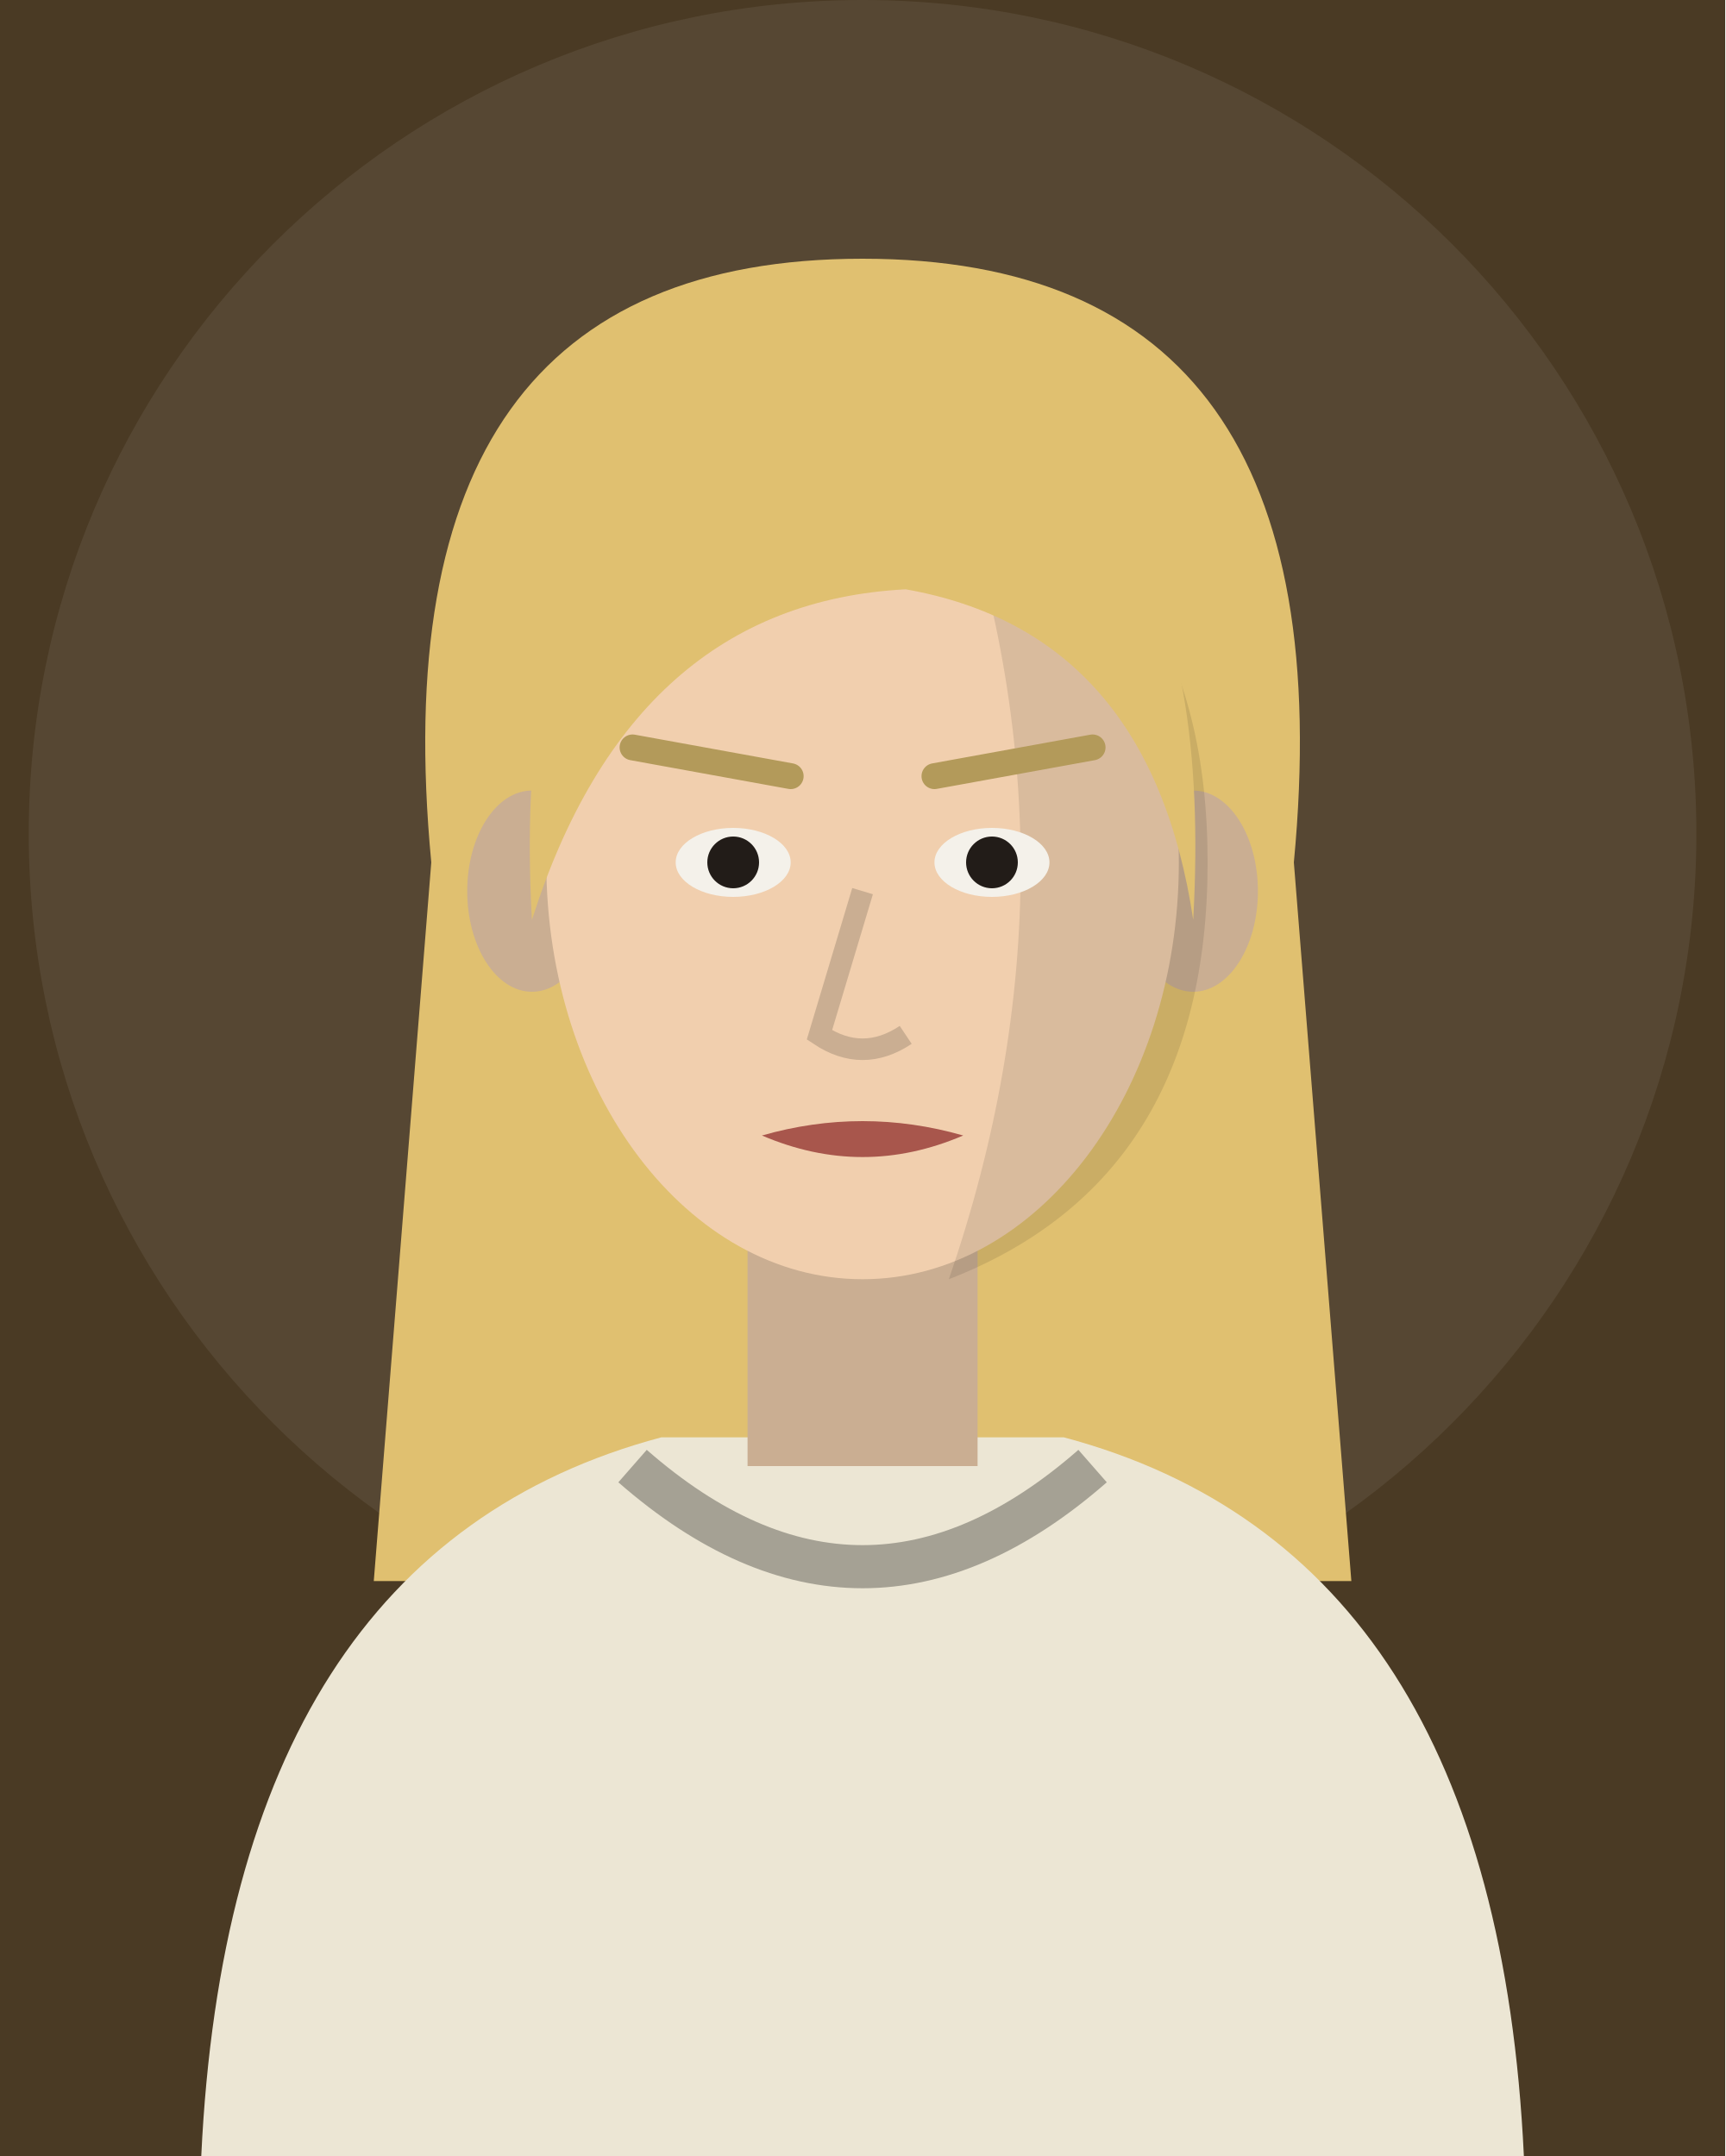
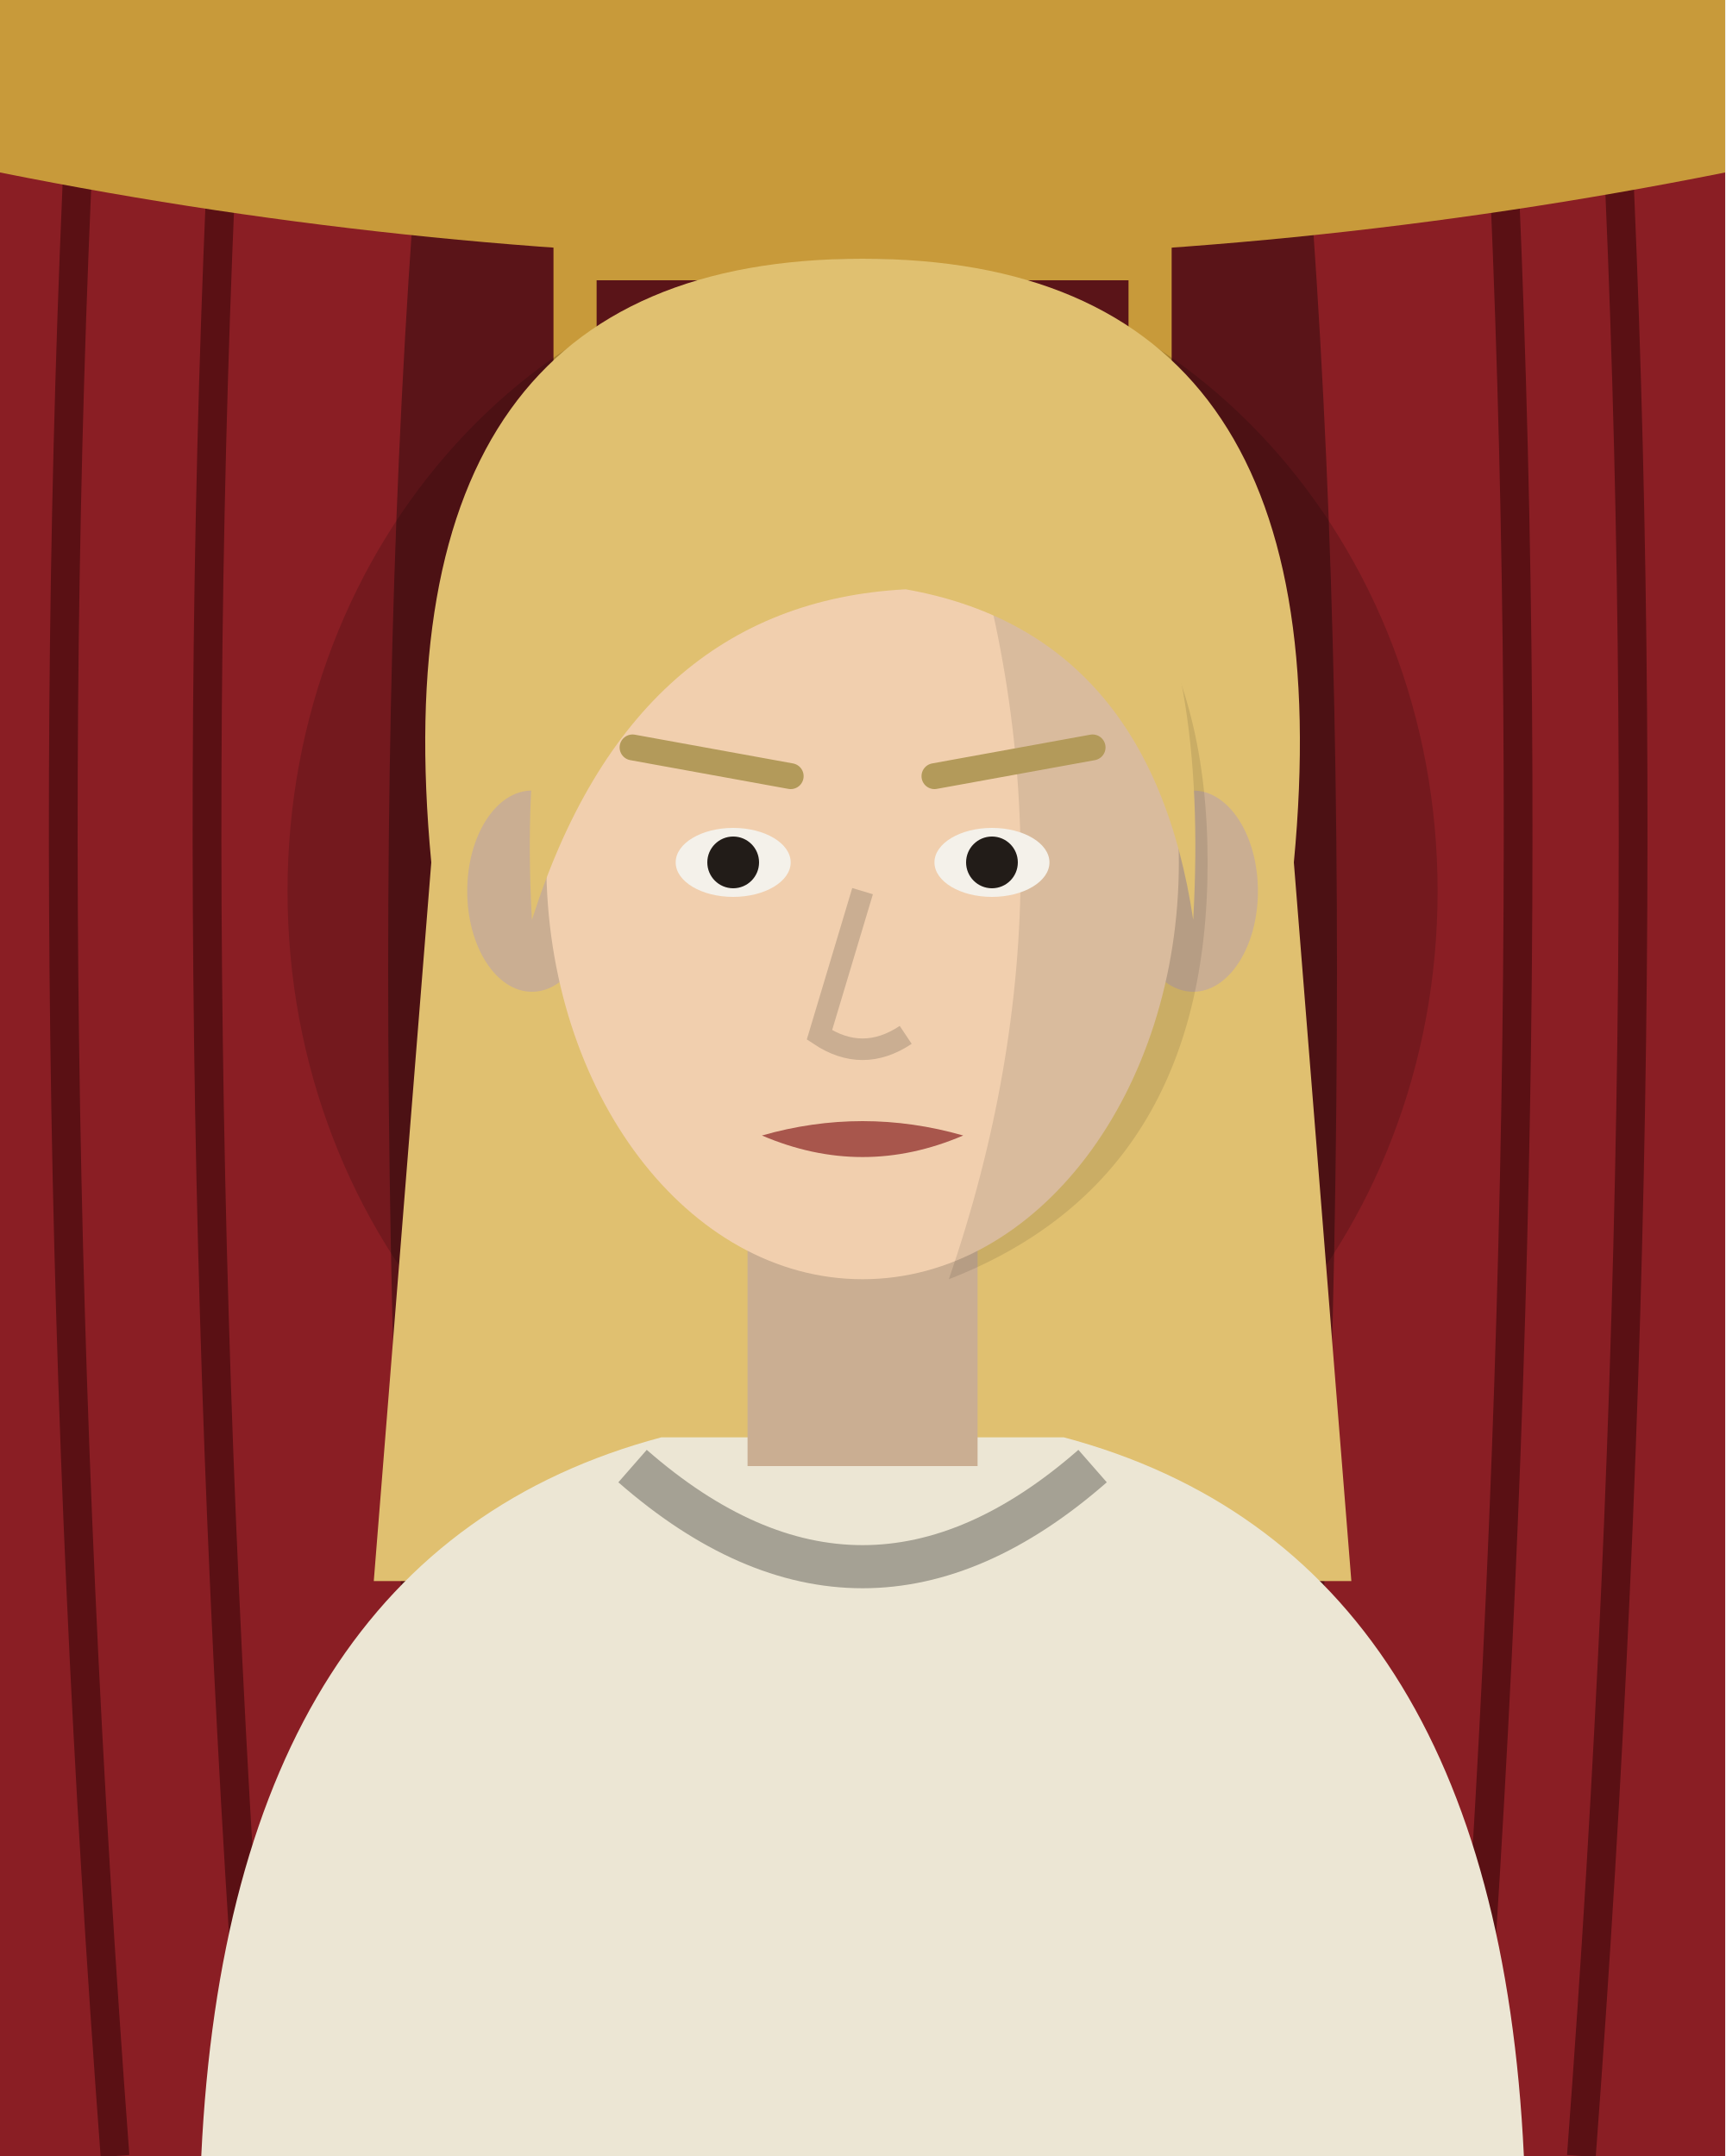
<svg xmlns="http://www.w3.org/2000/svg" viewBox="0 0 120 150" role="img" aria-label="Infanta Margarita Teresa">
  <style>.fx{transform-box:fill-box;transform-origin:center}.tw{animation:tw 3s ease-in-out infinite}.pu{animation:pu 4s ease-in-out infinite}@keyframes tw{50%{opacity:.25}}@keyframes pu{50%{opacity:.55}}@keyframes spin{to{transform:rotate(360deg)}}@media (prefers-reduced-motion:reduce){*{animation:none!important}}</style>
-   <rect width="120" height="150" fill="#4a3a24" />
-   <circle cx="60" cy="58" r="58" fill="#fff" opacity=".07" />
+   <rect width="120" height="150" fill="#5a1418" />
+   <path d="M0 0 H30 Q24 60 30 150 H0Z M120 0 H90 Q96 60 90 150 H120Z" fill="#8a1e24" />
+   <path d="M6 0 Q2 70 8 150 M16 0 Q12 70 18 150 M104 0 Q108 70 102 150 M112 0 Q116 70 110 150" stroke="#5a1014" stroke-width="2" fill="none" />
+   <path d="M0 0 H120 V12 Q60 24 0 12Z" fill="#c89a3a" />
+   <rect x="40" y="18" width="40" height="30" fill="none" stroke="#c89a3a" stroke-width="3" />
+   <rect x="44" y="22" width="32" height="22" fill="#3a2a2a" />
+   <ellipse cx="60" cy="62" rx="40" ry="44" fill="#000" opacity=".16" />
  <path d="M30 60 Q26 18 60 18 Q94 18 90 60 L94 110 H26Z" fill="#e0c070" />
  <path d="M14 150 Q16 108 46 100 H74 Q104 108 106 150Z" fill="#ece6d4" />
  <path d="M44 102 Q60 116 76 102" stroke="#a5a194" stroke-width="3" fill="none" />
  <rect x="52" y="86" width="16" height="16" fill="#caae92" />
  <ellipse cx="37" cy="62" rx="4.5" ry="7" fill="#caae92" />
  <ellipse cx="83" cy="62" rx="4.5" ry="7" fill="#caae92" />
  <ellipse cx="60" cy="60" rx="22" ry="29" fill="#f1cfae" />
  <path d="M66 32 Q84 38 84 60 Q84 82 66 89 Q76 60 66 32Z" fill="#000" opacity=".1" />
  <path d="M37 64 Q35 28 60 28 Q85 28 83 64 Q80 44 63 41 Q44 42 37 64Z" fill="#e0c070" />
  <path d="M44 52 L55 54 M65 54 L76 52" stroke="#b39a5a" stroke-width="1.8" stroke-linecap="round" />
  <ellipse cx="51" cy="60" rx="4" ry="2.4" fill="#f4f1ea" />
  <circle cx="51" cy="60" r="1.8" fill="#221c18" />
  <ellipse cx="69" cy="60" rx="4" ry="2.4" fill="#f4f1ea" />
  <circle cx="69" cy="60" r="1.8" fill="#221c18" />
  <path d="M60 62 L57 72 Q60 74 63 72" fill="none" stroke="#caae92" stroke-width="1.5" />
  <path d="M53 79 Q60 77 67 79 Q60 82 53 79Z" fill="#a8564c" />
</svg>
